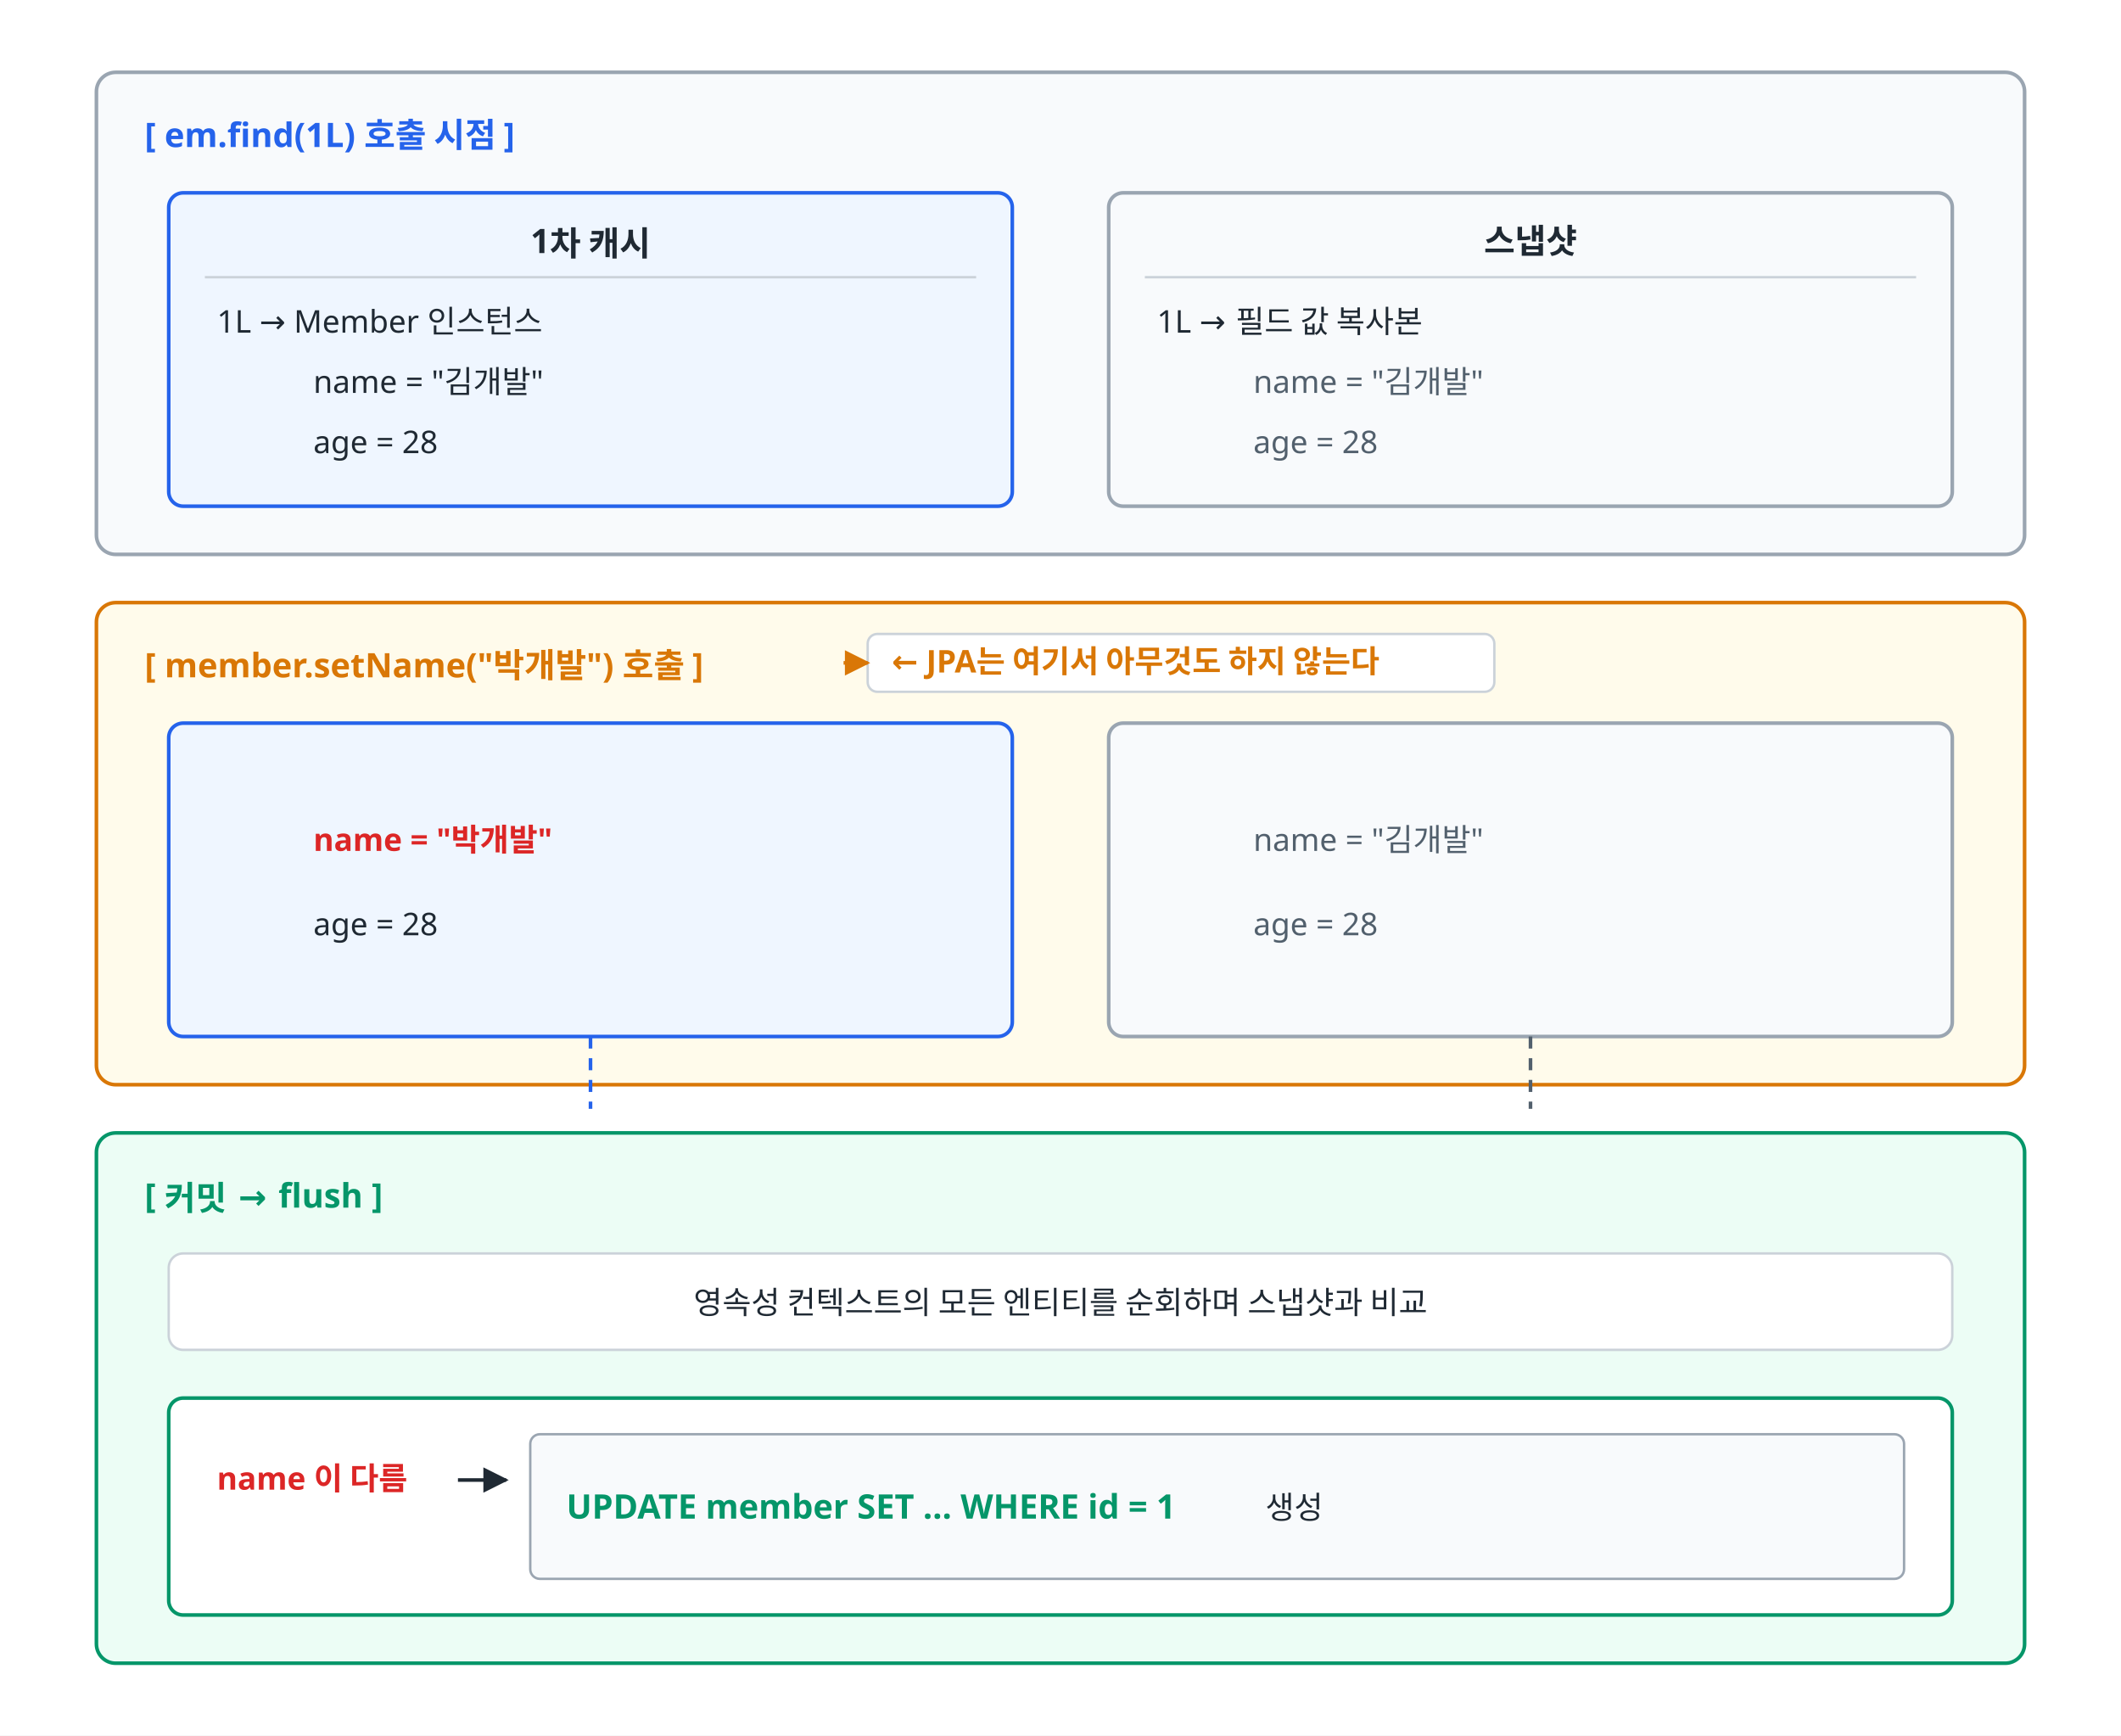
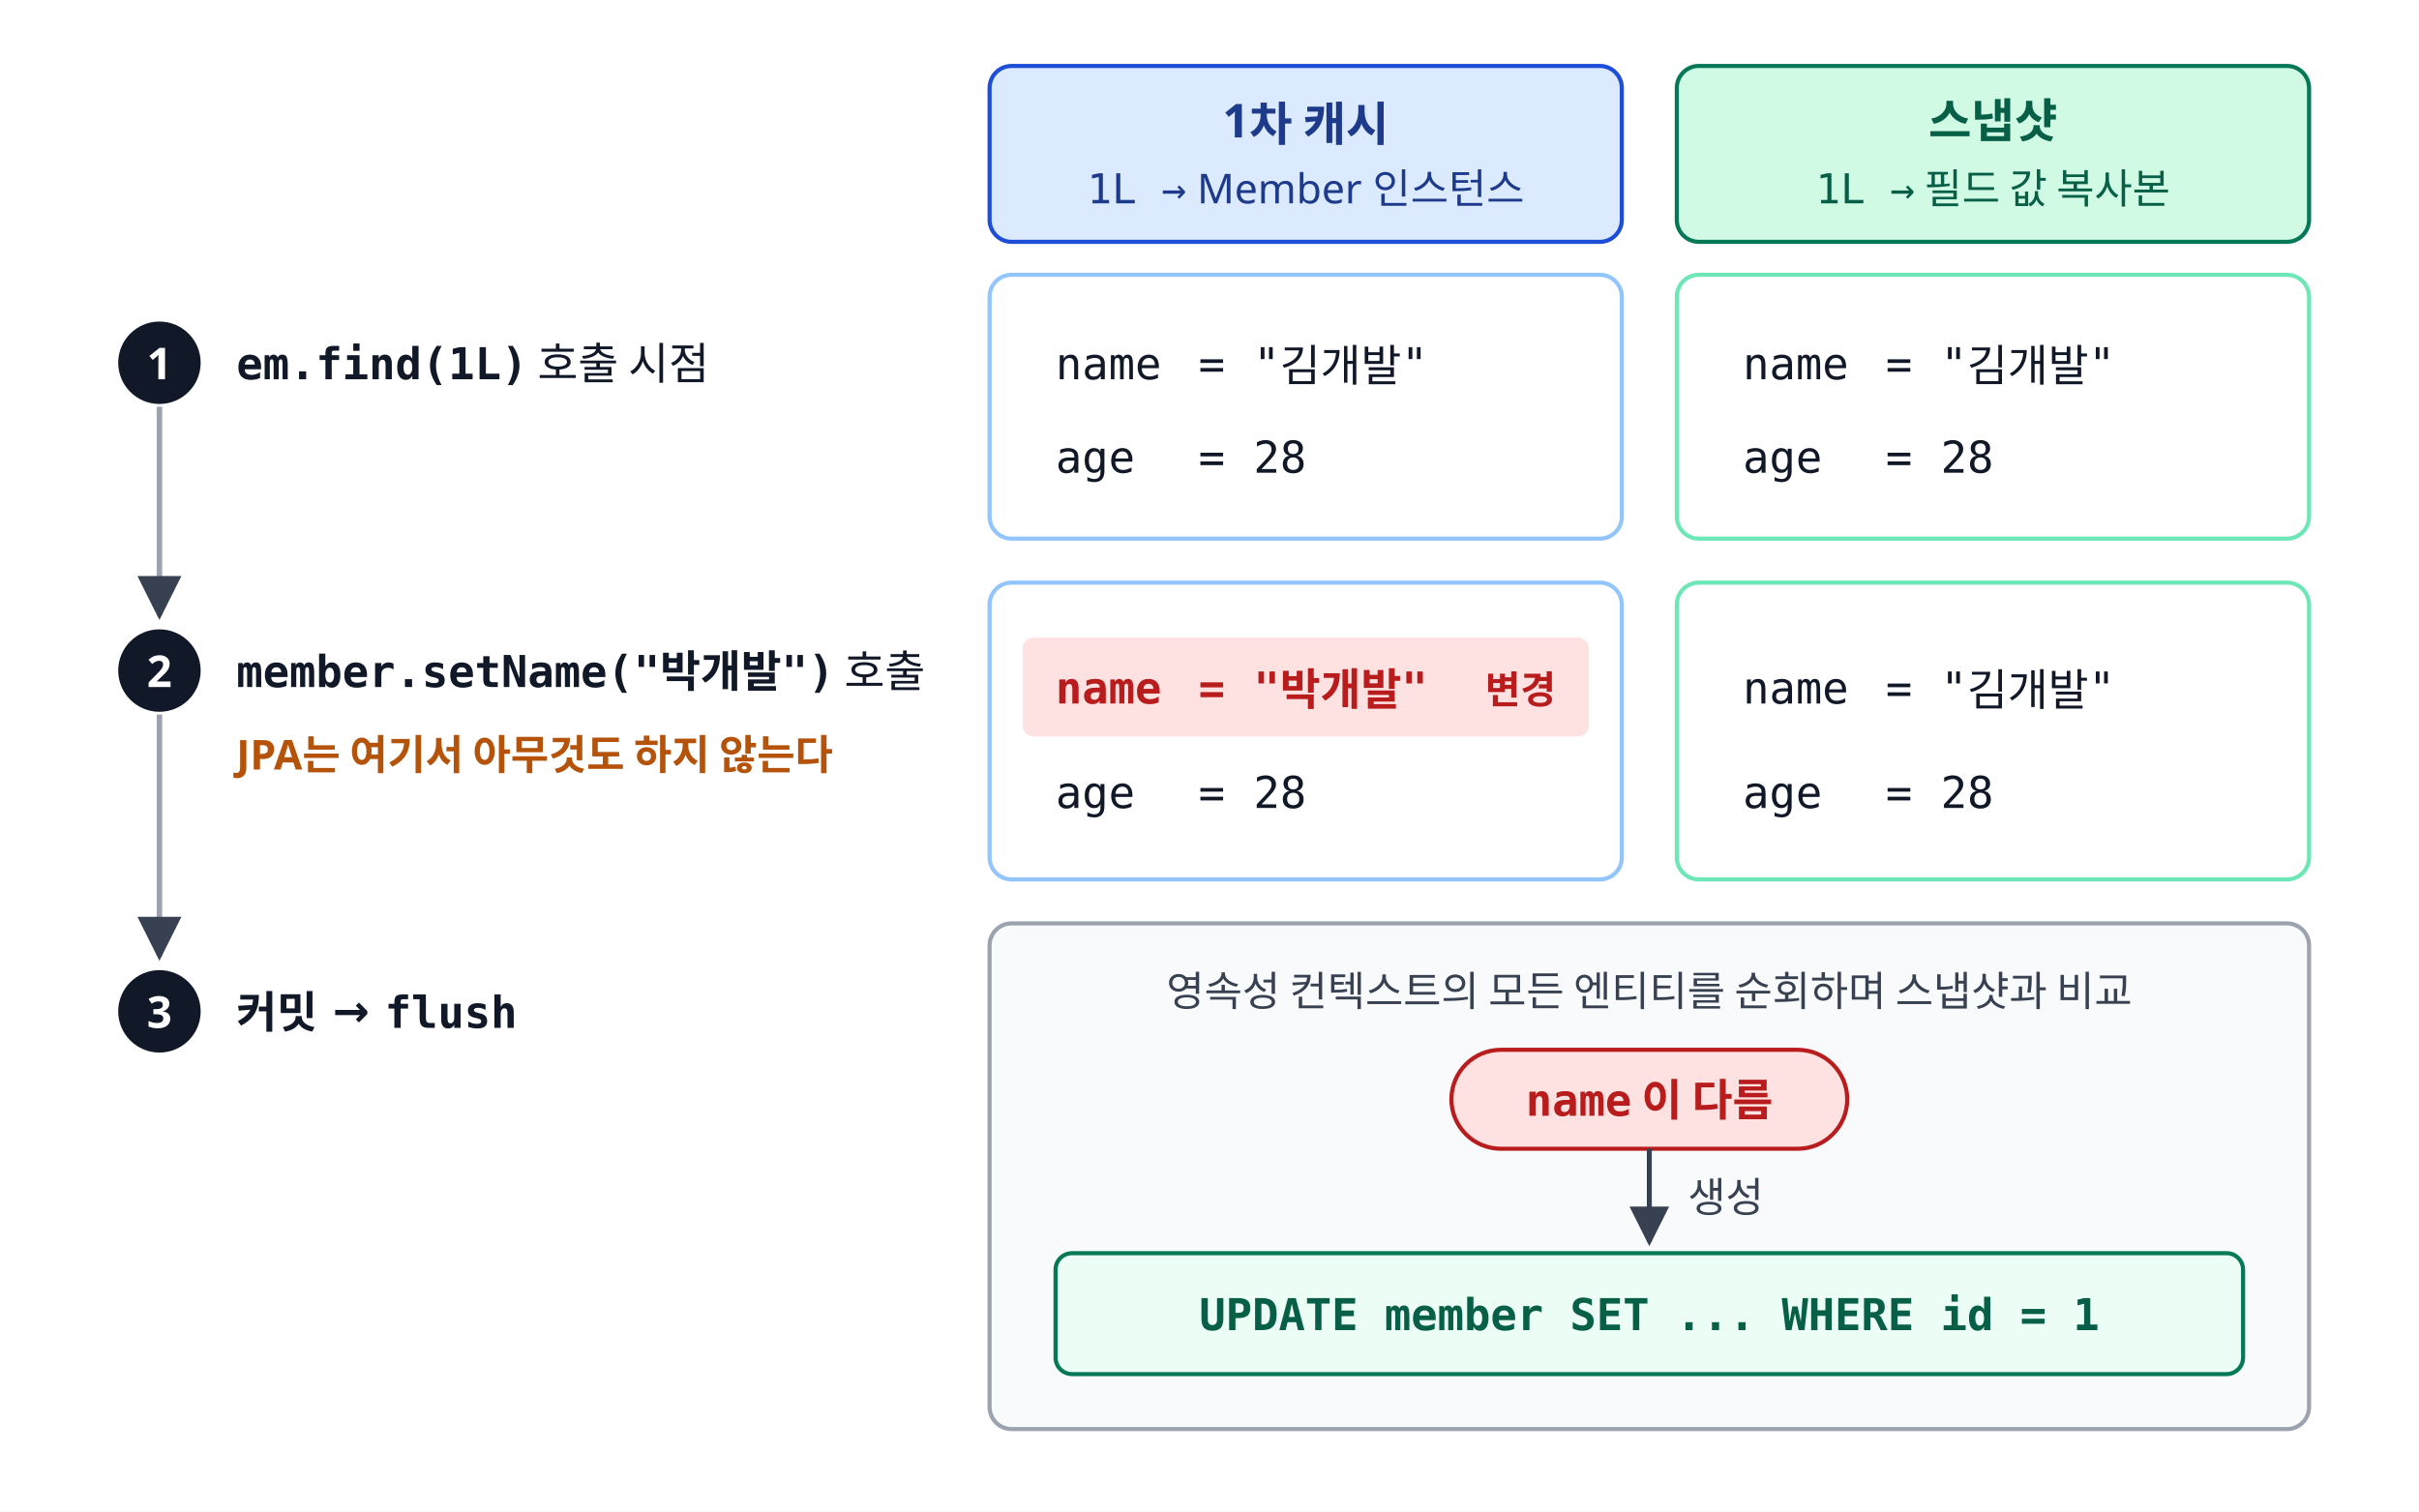
- <svg xmlns="http://www.w3.org/2000/svg" viewBox="0 0 880 720" width="880" height="720" font-family="'Malgun Gothic','Apple SD Gothic Neo','Noto Sans KR','Segoe UI',sans-serif" role="img" aria-labelledby="t d">
-   <rect width="880" height="720" fill="#ffffff" />
+ <svg xmlns="http://www.w3.org/2000/svg" viewBox="0 0 880 550" width="880" height="550" font-family="'Malgun Gothic','Apple SD Gothic Neo','Noto Sans KR','Segoe UI',sans-serif" role="img" aria-labelledby="t d">
+   <rect width="880" height="550" fill="#ffffff" />
  <defs>
-     <marker id="a-ink" viewBox="0 0 10 10" refX="9" refY="5" markerWidth="7" markerHeight="7" orient="auto-start-reverse">
-       <path d="M0,0 L10,5 L0,10 z" fill="#1f2933" />
-     </marker>
-     <marker id="a-blue" viewBox="0 0 10 10" refX="9" refY="5" markerWidth="7" markerHeight="7" orient="auto-start-reverse">
-       <path d="M0,0 L10,5 L0,10 z" fill="#2563eb" />
-     </marker>
-     <marker id="a-orange" viewBox="0 0 10 10" refX="9" refY="5" markerWidth="7" markerHeight="7" orient="auto-start-reverse">
-       <path d="M0,0 L10,5 L0,10 z" fill="#d97706" />
+     <marker id="arr" viewBox="0 0 10 10" refX="9" refY="5" markerWidth="8" markerHeight="8" orient="auto-start-reverse">
+       <path d="M0,0 L10,5 L0,10 z" fill="#374151" />
    </marker>
  </defs>
-   <rect x="40" y="30" width="800" height="200" rx="8" fill="#f8fafc" stroke="#9aa5b1" stroke-width="1.5" />
-   <text x="60" y="61" font-size="14" font-weight="bold" fill="#2563eb">[ em.find(1L) 호출 시점 ]</text>
-   <rect x="70" y="80" width="350" height="130" rx="6" fill="#eff6ff" stroke="#2563eb" stroke-width="1.5" />
-   <text x="245" y="105" font-size="14" font-weight="bold" fill="#1f2933" text-anchor="middle">1차 캐시</text>
-   <line x1="85" y1="115" x2="405" y2="115" stroke="#cbd2d9" stroke-width="1" />
-   <text x="90" y="138" font-size="13" fill="#1f2933">1L → Member 인스턴스</text>
-   <text x="130" y="163" font-size="13" fill="#1f2933">name = "김개발"</text>
-   <text x="130" y="188" font-size="13" fill="#1f2933">age  = 28</text>
-   <rect x="460" y="80" width="350" height="130" rx="6" fill="#f8fafc" stroke="#9aa5b1" stroke-width="1.5" />
-   <text x="635" y="105" font-size="14" font-weight="bold" fill="#1f2933" text-anchor="middle">스냅샷</text>
-   <line x1="475" y1="115" x2="795" y2="115" stroke="#cbd2d9" stroke-width="1" />
-   <text x="480" y="138" font-size="13" fill="#1f2933">1L → 필드 값 복사본</text>
-   <text x="520" y="163" font-size="13" fill="#52606d">name = "김개발"</text>
-   <text x="520" y="188" font-size="13" fill="#52606d">age  = 28</text>
-   <rect x="40" y="250" width="800" height="200" rx="8" fill="#fffbeb" stroke="#d97706" stroke-width="1.5" />
-   <text x="60" y="281" font-size="14" font-weight="bold" fill="#d97706">[ member.setName("박개발") 호출 ]</text>
-   <rect x="360" y="263" width="260" height="24" rx="4" fill="#ffffff" stroke="#cbd2d9" stroke-width="1" />
-   <path d="M350,275 L360,275" stroke="#d97706" stroke-width="1.5" marker-end="url(#a-orange)" />
-   <text x="370" y="279" font-size="13" font-weight="bold" fill="#d97706">← JPA는 여기서 아무것도 하지 않는다</text>
-   <rect x="70" y="300" width="350" height="130" rx="6" fill="#eff6ff" stroke="#2563eb" stroke-width="1.5" />
-   <text x="130" y="353" font-size="13" font-weight="bold" fill="#dc2626">name = "박개발"</text>
-   <text x="130" y="388" font-size="13" fill="#1f2933">age  = 28</text>
-   <rect x="460" y="300" width="350" height="130" rx="6" fill="#f8fafc" stroke="#9aa5b1" stroke-width="1.5" />
-   <text x="520" y="353" font-size="13" fill="#52606d">name = "김개발"</text>
-   <text x="520" y="388" font-size="13" fill="#52606d">age  = 28</text>
-   <rect x="40" y="470" width="800" height="220" rx="8" fill="#ecfdf5" stroke="#059669" stroke-width="1.5" />
-   <text x="60" y="501" font-size="14" font-weight="bold" fill="#059669">[ 커밋 → flush ]</text>
-   <rect x="70" y="520" width="740" height="40" rx="6" fill="#ffffff" stroke="#cbd2d9" stroke-width="1" />
-   <text x="440" y="545" font-size="13" fill="#1f2933" text-anchor="middle">영속성 컨텍스트의 모든 엔티티를 순회하며 스냅샷과 비교</text>
-   <path d="M245,430 L245,460" stroke="#2563eb" stroke-width="1.5" fill="none" stroke-dasharray="5 4" />
-   <path d="M635,430 L635,460" stroke="#52606d" stroke-width="1.5" fill="none" stroke-dasharray="5 4" />
-   <rect x="70" y="580" width="740" height="90" rx="6" fill="#ffffff" stroke="#059669" stroke-width="1.5" />
-   <text x="90" y="618" font-size="13" font-weight="bold" fill="#dc2626">name 이 다름</text>
-   <path d="M190,614 L210,614" stroke="#1f2933" stroke-width="1.5" fill="none" marker-end="url(#a-ink)" />
-   <rect x="220" y="595" width="570" height="60" rx="4" fill="#f8fafc" stroke="#9aa5b1" stroke-width="1" />
-   <text x="235" y="630" font-size="14" font-weight="bold" fill="#059669">UPDATE member SET ... WHERE id = 1</text>
-   <text x="525" y="630" font-size="13" fill="#1f2933">  생성</text>
+   <rect x="360" y="24" width="230" height="64" rx="8" fill="#dbeafe" stroke="#1d4ed8" stroke-width="1.5" />
+   <text x="475" y="50" text-anchor="middle" font-size="17" font-weight="700" fill="#1e3a8a">1차 캐시</text>
+   <text x="475" y="74" text-anchor="middle" font-size="15" fill="#1e3a8a">
+     <tspan font-family="Consolas,'D2Coding',Menlo,'Malgun Gothic',monospace">1L →</tspan> Member 인스턴스</text>
+   <rect x="610" y="24" width="230" height="64" rx="8" fill="#d1fae5" stroke="#047857" stroke-width="1.5" />
+   <text x="725" y="50" text-anchor="middle" font-size="17" font-weight="700" fill="#065f46">스냅샷</text>
+   <text x="725" y="74" text-anchor="middle" font-size="15" fill="#065f46">
+     <tspan font-family="Consolas,'D2Coding',Menlo,'Malgun Gothic',monospace">1L →</tspan> 필드 값 복사본</text>
+   <line x1="58" y1="148" x2="58" y2="224" stroke="#9ca3af" stroke-width="2" marker-end="url(#arr)" />
+   <line x1="58" y1="260" x2="58" y2="348" stroke="#9ca3af" stroke-width="2" marker-end="url(#arr)" />
+   <circle cx="58" cy="132" r="15" fill="#111827" />
+   <text x="58" y="138" text-anchor="middle" font-size="16" font-weight="700" fill="#ffffff">1</text>
+   <text x="86" y="138" font-size="16" fill="#111827">
+     <tspan font-weight="700" font-family="Consolas,'D2Coding',Menlo,'Malgun Gothic',monospace">em.find(1L)</tspan> 호출 시점</text>
+   <rect x="360" y="100" width="230" height="96" rx="8" fill="#ffffff" stroke="#93c5fd" stroke-width="1.5" />
+   <text x="384" y="138" font-size="16" fill="#111827" font-family="Consolas,'D2Coding',Menlo,'Malgun Gothic',monospace">name</text>
+   <text x="436" y="138" font-size="16" fill="#111827" font-family="Consolas,'D2Coding',Menlo,'Malgun Gothic',monospace">=</text>
+   <text x="456" y="138" font-size="16" fill="#111827" font-family="Consolas,'D2Coding',Menlo,'Malgun Gothic',monospace">"김개발"</text>
+   <text x="384" y="172" font-size="16" fill="#111827" font-family="Consolas,'D2Coding',Menlo,'Malgun Gothic',monospace">age</text>
+   <text x="436" y="172" font-size="16" fill="#111827" font-family="Consolas,'D2Coding',Menlo,'Malgun Gothic',monospace">=</text>
+   <text x="456" y="172" font-size="16" fill="#111827" font-family="Consolas,'D2Coding',Menlo,'Malgun Gothic',monospace">28</text>
+   <rect x="610" y="100" width="230" height="96" rx="8" fill="#ffffff" stroke="#6ee7b7" stroke-width="1.5" />
+   <text x="634" y="138" font-size="16" fill="#111827" font-family="Consolas,'D2Coding',Menlo,'Malgun Gothic',monospace">name</text>
+   <text x="686" y="138" font-size="16" fill="#111827" font-family="Consolas,'D2Coding',Menlo,'Malgun Gothic',monospace">=</text>
+   <text x="706" y="138" font-size="16" fill="#111827" font-family="Consolas,'D2Coding',Menlo,'Malgun Gothic',monospace">"김개발"</text>
+   <text x="634" y="172" font-size="16" fill="#111827" font-family="Consolas,'D2Coding',Menlo,'Malgun Gothic',monospace">age</text>
+   <text x="686" y="172" font-size="16" fill="#111827" font-family="Consolas,'D2Coding',Menlo,'Malgun Gothic',monospace">=</text>
+   <text x="706" y="172" font-size="16" fill="#111827" font-family="Consolas,'D2Coding',Menlo,'Malgun Gothic',monospace">28</text>
+   <circle cx="58" cy="244" r="15" fill="#111827" />
+   <text x="58" y="250" text-anchor="middle" font-size="16" font-weight="700" fill="#ffffff">2</text>
+   <text x="86" y="250" font-size="16" fill="#111827">
+     <tspan font-weight="700" font-family="Consolas,'D2Coding',Menlo,'Malgun Gothic',monospace">member.setName("박개발")</tspan> 호출</text>
+   <text x="86" y="280" font-size="15" font-weight="700" fill="#b45309">JPA는 여기서 아무것도 하지 않는다</text>
+   <rect x="360" y="212" width="230" height="108" rx="8" fill="#ffffff" stroke="#93c5fd" stroke-width="1.5" />
+   <rect x="372" y="232" width="206" height="36" rx="4" fill="#fee2e2" />
+   <text x="384" y="256" font-size="16" font-weight="700" fill="#b91c1c" font-family="Consolas,'D2Coding',Menlo,'Malgun Gothic',monospace">name</text>
+   <text x="436" y="256" font-size="16" font-weight="700" fill="#b91c1c" font-family="Consolas,'D2Coding',Menlo,'Malgun Gothic',monospace">=</text>
+   <text x="456" y="256" font-size="16" font-weight="700" fill="#b91c1c" font-family="Consolas,'D2Coding',Menlo,'Malgun Gothic',monospace">"박개발"</text>
+   <text x="566" y="256" text-anchor="end" font-size="14" font-weight="700" fill="#b91c1c">변경</text>
+   <text x="384" y="294" font-size="16" fill="#111827" font-family="Consolas,'D2Coding',Menlo,'Malgun Gothic',monospace">age</text>
+   <text x="436" y="294" font-size="16" fill="#111827" font-family="Consolas,'D2Coding',Menlo,'Malgun Gothic',monospace">=</text>
+   <text x="456" y="294" font-size="16" fill="#111827" font-family="Consolas,'D2Coding',Menlo,'Malgun Gothic',monospace">28</text>
+   <rect x="610" y="212" width="230" height="108" rx="8" fill="#ffffff" stroke="#6ee7b7" stroke-width="1.5" />
+   <text x="634" y="256" font-size="16" fill="#111827" font-family="Consolas,'D2Coding',Menlo,'Malgun Gothic',monospace">name</text>
+   <text x="686" y="256" font-size="16" fill="#111827" font-family="Consolas,'D2Coding',Menlo,'Malgun Gothic',monospace">=</text>
+   <text x="706" y="256" font-size="16" fill="#111827" font-family="Consolas,'D2Coding',Menlo,'Malgun Gothic',monospace">"김개발"</text>
+   <text x="634" y="294" font-size="16" fill="#111827" font-family="Consolas,'D2Coding',Menlo,'Malgun Gothic',monospace">age</text>
+   <text x="686" y="294" font-size="16" fill="#111827" font-family="Consolas,'D2Coding',Menlo,'Malgun Gothic',monospace">=</text>
+   <text x="706" y="294" font-size="16" fill="#111827" font-family="Consolas,'D2Coding',Menlo,'Malgun Gothic',monospace">28</text>
+   <circle cx="58" cy="368" r="15" fill="#111827" />
+   <text x="58" y="374" text-anchor="middle" font-size="16" font-weight="700" fill="#ffffff">3</text>
+   <text x="86" y="374" font-size="16" font-weight="700" fill="#111827">커밋 → <tspan font-family="Consolas,'D2Coding',Menlo,'Malgun Gothic',monospace">flush</tspan>
+   </text>
+   <rect x="360" y="336" width="480" height="184" rx="8" fill="#f9fafb" stroke="#9ca3af" stroke-width="1.5" />
+   <text x="600" y="366" text-anchor="middle" font-size="15" fill="#374151">영속성 컨텍스트의 모든 엔티티를 순회하며 스냅샷과 비교</text>
+   <rect x="528" y="382" width="144" height="36" rx="18" fill="#fee2e2" stroke="#b91c1c" stroke-width="1.5" />
+   <text x="600" y="406" text-anchor="middle" font-size="16" font-weight="700" fill="#b91c1c">
+     <tspan font-family="Consolas,'D2Coding',Menlo,'Malgun Gothic',monospace">name</tspan> 이 다름</text>
+   <line x1="600" y1="418" x2="600" y2="452" stroke="#374151" stroke-width="1.8" marker-end="url(#arr)" />
+   <text x="614" y="441" font-size="15" fill="#374151">생성</text>
+   <rect x="384" y="456" width="432" height="44" rx="6" fill="#ecfdf5" stroke="#047857" stroke-width="1.5" />
+   <text x="600" y="484" text-anchor="middle" font-size="16" font-weight="700" fill="#065f46" font-family="Consolas,'D2Coding',Menlo,'Malgun Gothic',monospace">UPDATE member SET ... WHERE id = 1</text>
</svg>
